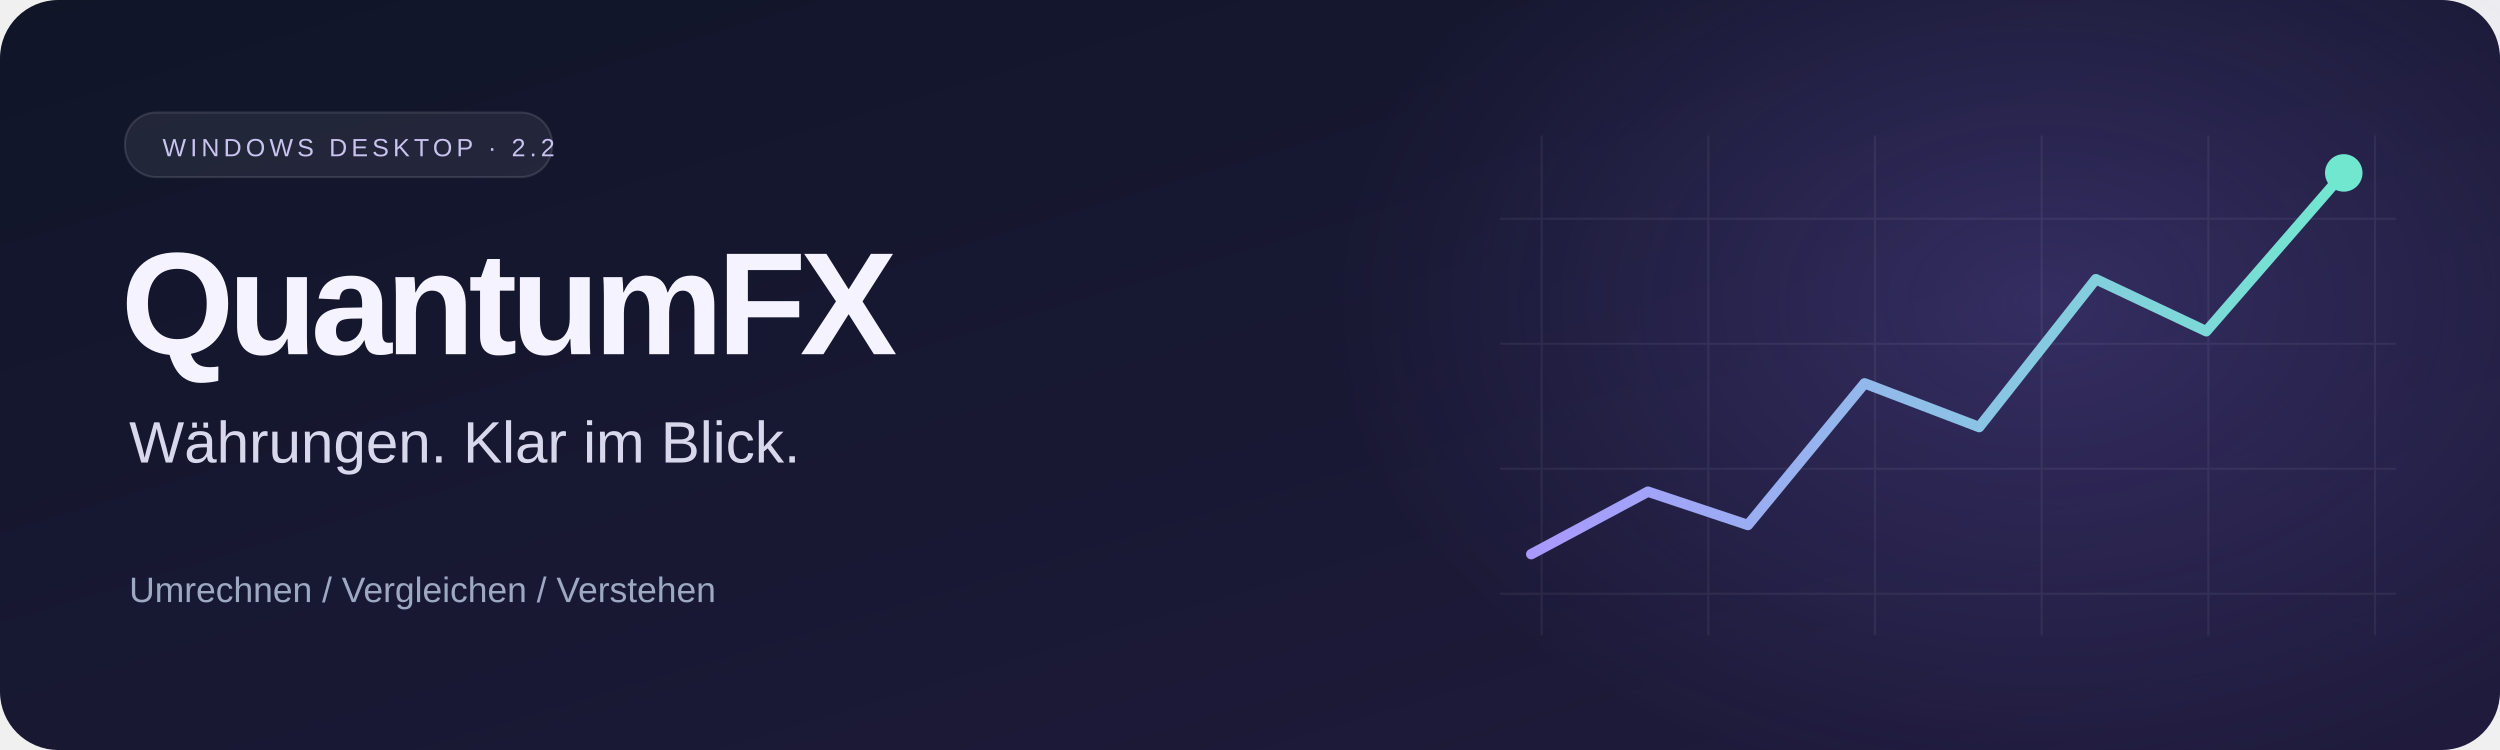
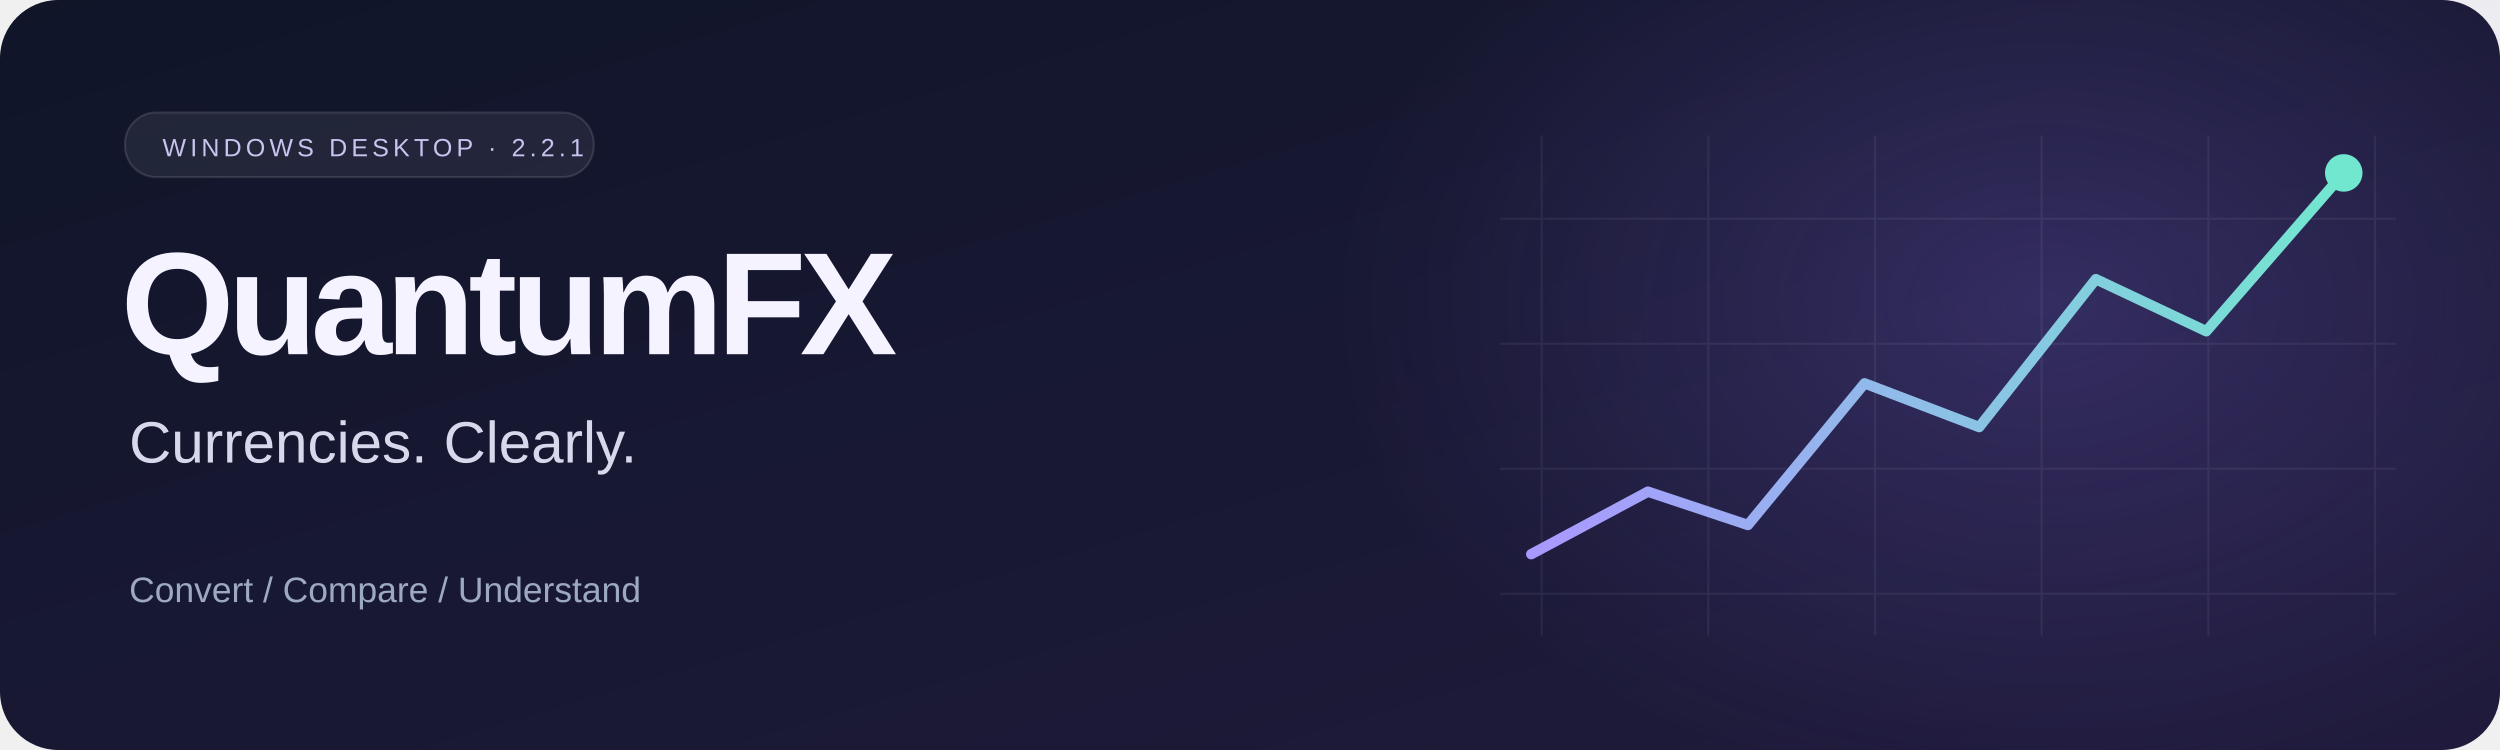
<svg xmlns="http://www.w3.org/2000/svg" width="1200" height="360" viewBox="0 0 1200 360" role="img" aria-labelledby="title desc">
  <defs>
    <linearGradient id="bg" x2="1" y2="1">
      <stop stop-color="#101528" />
      <stop offset="1" stop-color="#201b3d" />
    </linearGradient>
    <linearGradient id="accent">
      <stop stop-color="#a998ff" />
      <stop offset="1" stop-color="#72e7cf" />
    </linearGradient>
    <radialGradient id="glow">
      <stop stop-color="#8d72f7" stop-opacity=".23" />
      <stop offset="1" stop-color="#8d72f7" stop-opacity="0" />
    </radialGradient>
  </defs>
  <rect width="1200" height="360" rx="28" fill="url(#bg)" />
  <ellipse cx="980" cy="145" rx="340" ry="240" fill="url(#glow)" />
  <g fill="none" stroke="#ffffff" stroke-opacity=".06">
    <path d="M740 65V305M820 65V305M900 65V305M980 65V305M1060 65V305M1140 65V305M720 105H1150M720 165H1150M720 225H1150M720 285H1150" />
  </g>
  <path d="M735 266L791 236L839 252L895 184L950 205L1006 134L1059 159L1125 83" fill="none" stroke="url(#accent)" stroke-width="5" stroke-linecap="round" stroke-linejoin="round" />
  <circle cx="1125" cy="83" r="9" fill="#72e7cf" />
-   <rect x="60" y="54" width="205" height="31" rx="15" fill="#ffffff" fill-opacity=".07" stroke="#ffffff" stroke-opacity=".12" />
+   <rect x="60" y="54" width="225" height="31" rx="15" fill="#ffffff" fill-opacity=".07" stroke="#ffffff" stroke-opacity=".12" />
  <g font-family="Segoe UI,Arial,sans-serif">
-     <text x="78" y="75" fill="#c8c3ef" font-size="12" letter-spacing="2">WINDOWS DESKTOP · 2.2</text>
+     <text x="78" y="75" fill="#c8c3ef" font-size="12" letter-spacing="2">WINDOWS DESKTOP · 2.2.1</text>
    <text x="58" y="170" fill="#f4f3ff" font-size="70" font-weight="700" letter-spacing="-3">QuantumFX</text>
-     <text x="62" y="222" fill="#d8d8ed" font-size="28">Währungen. Klar im Blick.</text>
-     <text x="62" y="289" fill="#9da9c1" font-size="17">Umrechnen   /   Vergleichen   /   Verstehen</text>
+     <text x="62" y="222" fill="#d8d8ed" font-size="28">Currencies. Clearly.</text>
+     <text x="62" y="289" fill="#9da9c1" font-size="17">Convert   /   Compare   /   Understand</text>
  </g>
</svg>
